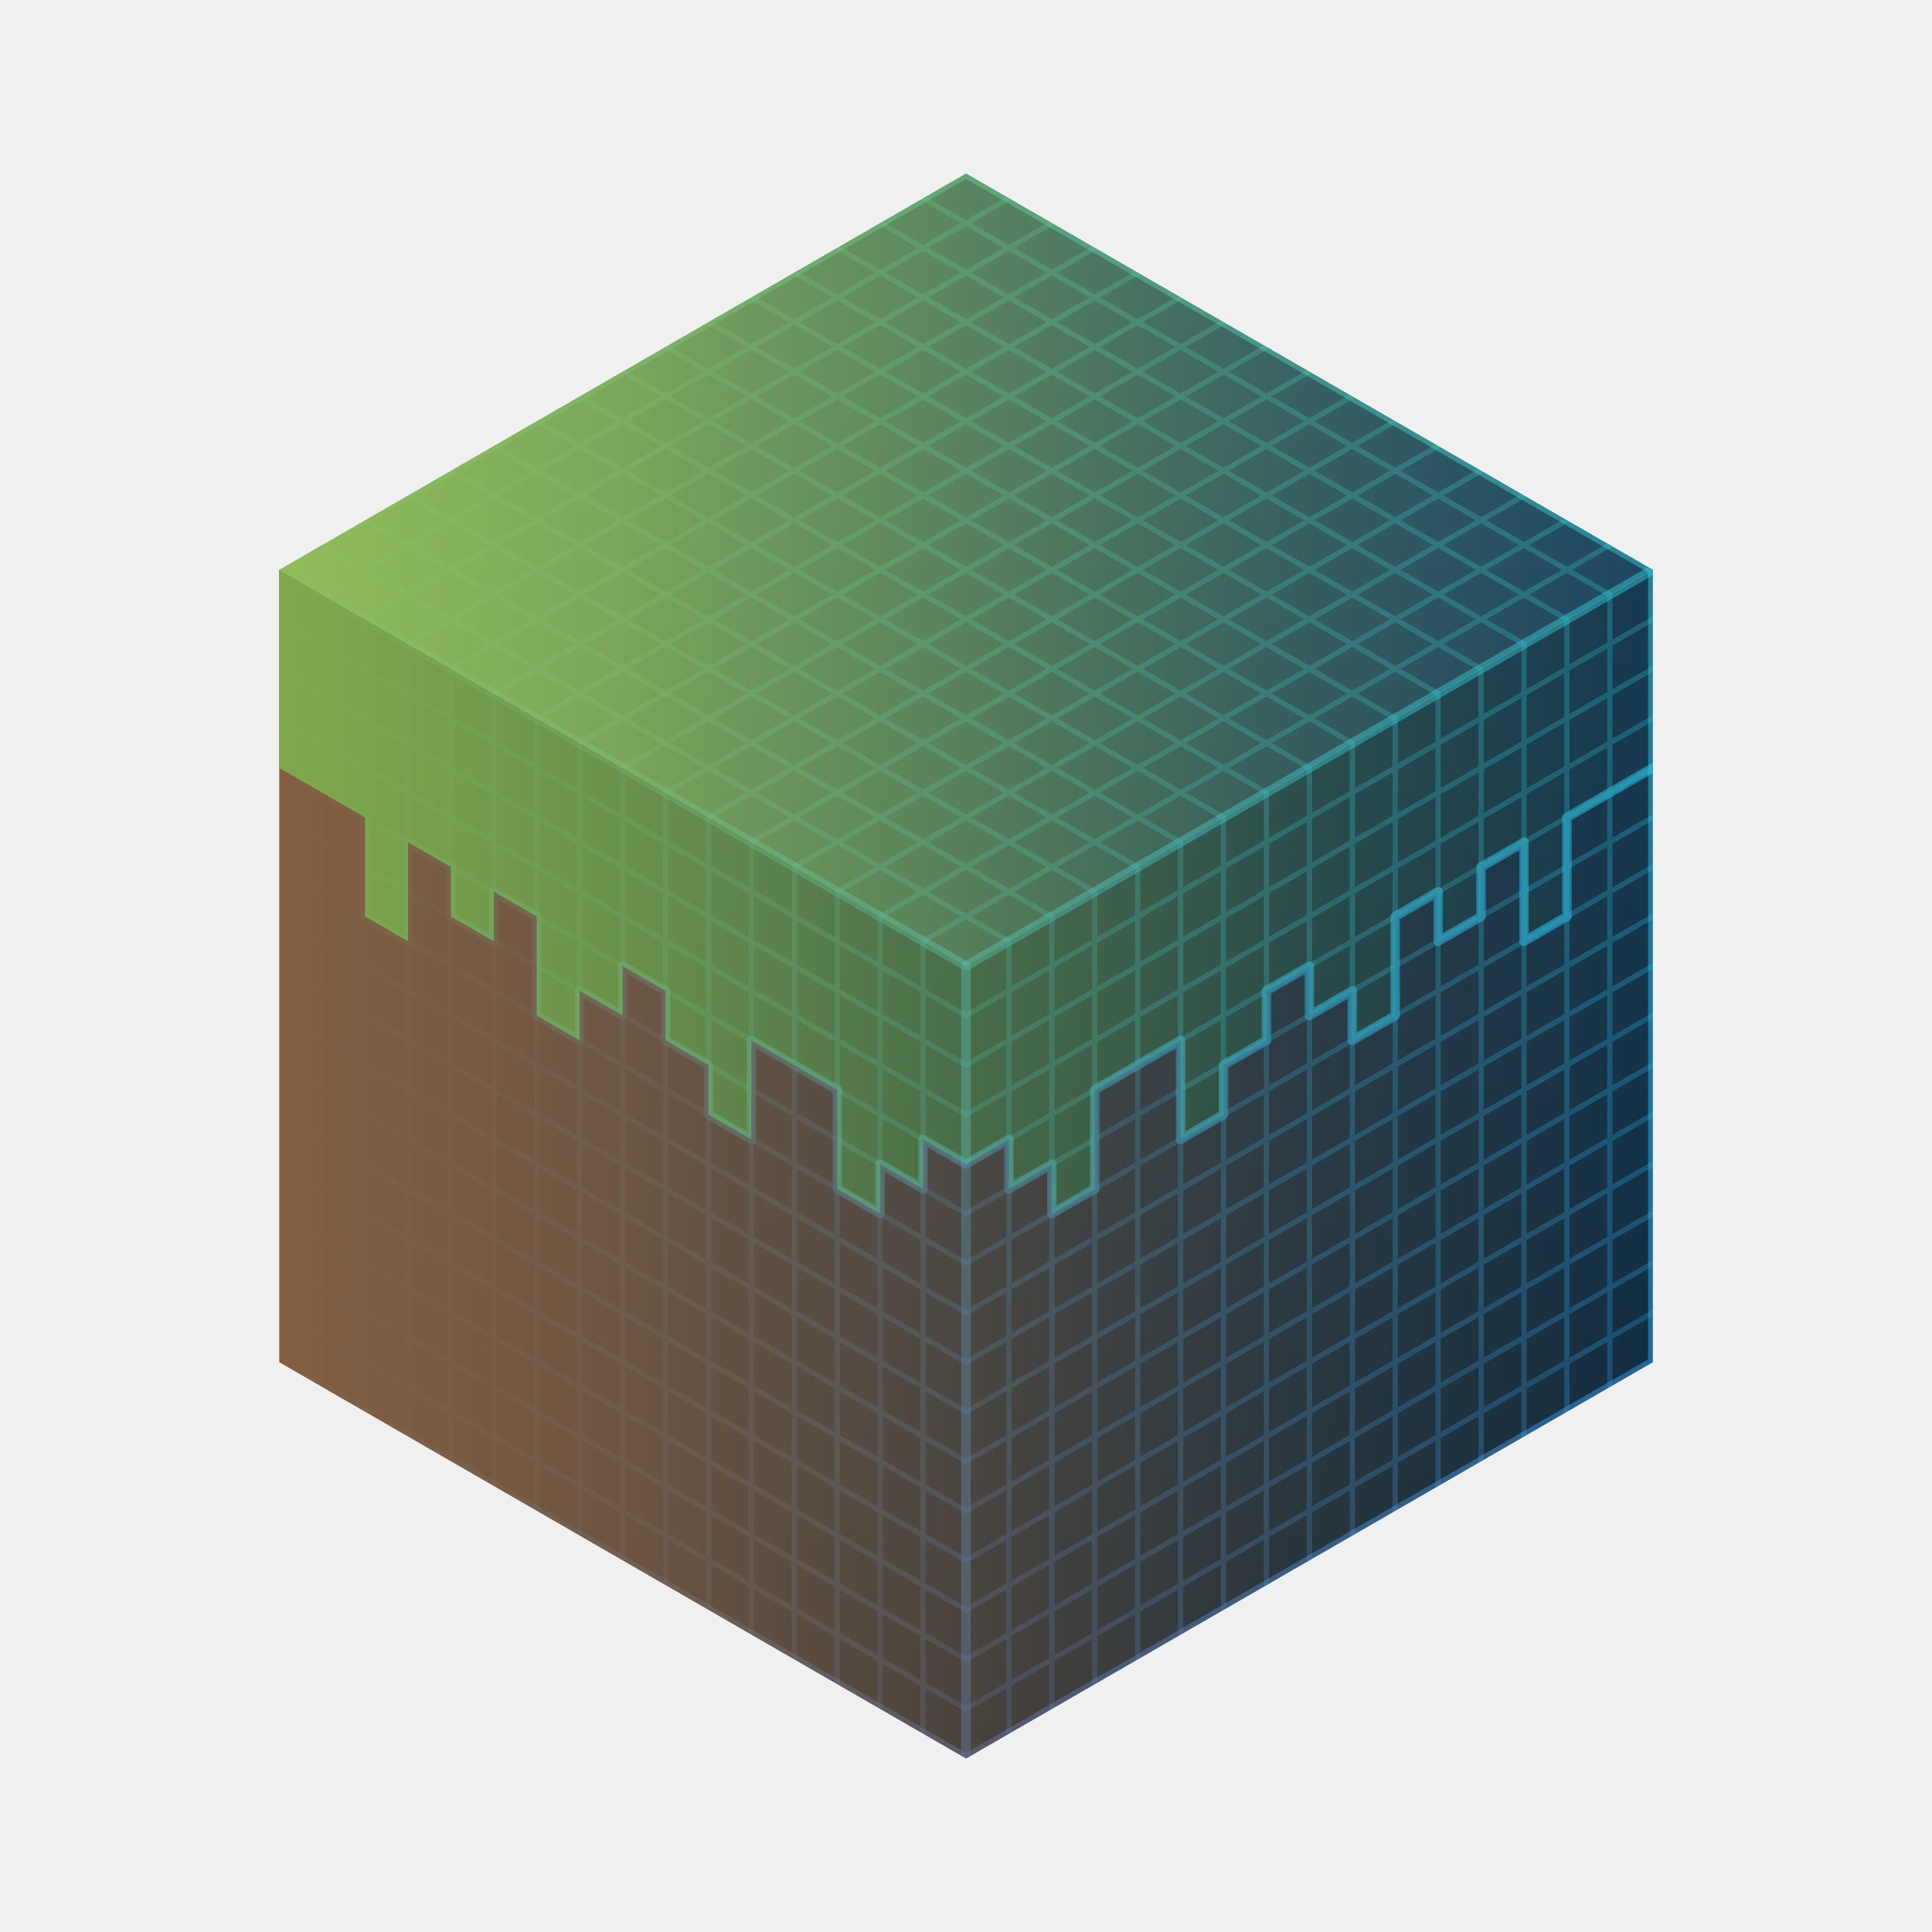
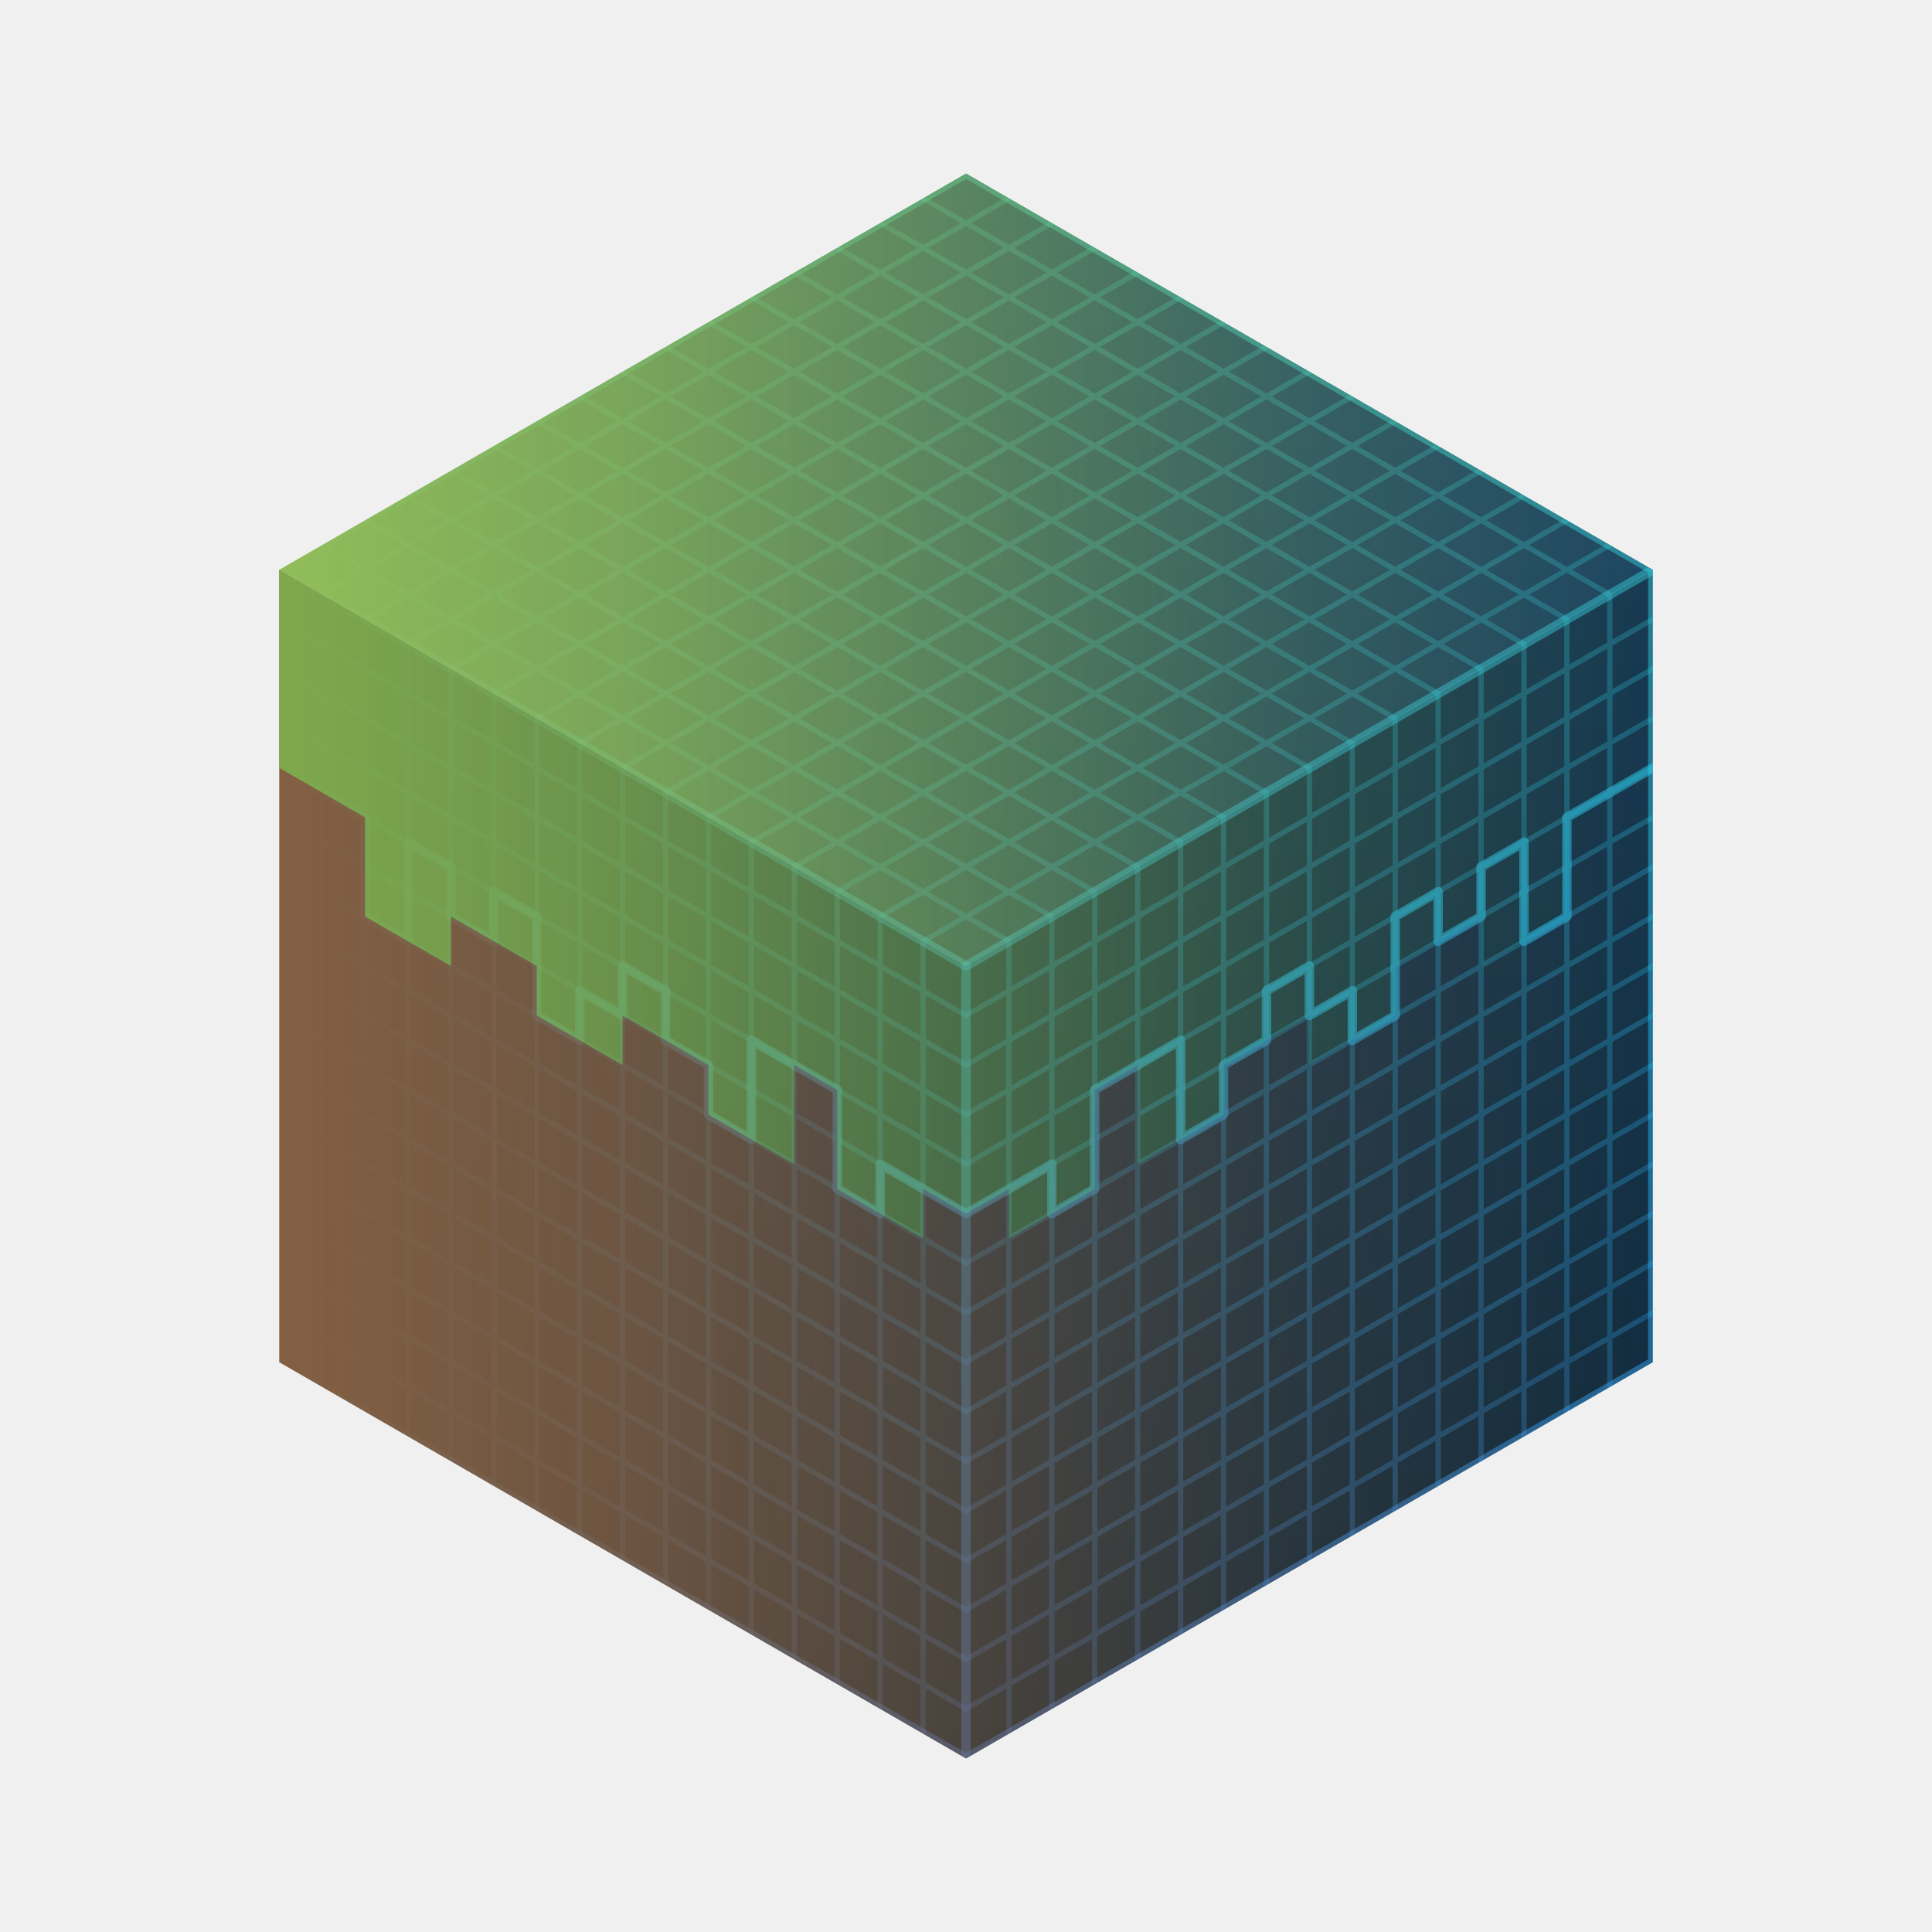
<svg xmlns="http://www.w3.org/2000/svg" viewBox="0 0 512 512" width="512" height="512">
  <defs>
    <pattern id="grain-top" width="16" height="16" patternUnits="userSpaceOnUse" patternTransform="matrix(11.375 6.5625 -11.375 6.5625 256.0 46.0)">
      <path fill="#ffffff" fill-opacity="0.07" d="        M256.000 46.000l11.375 6.562 l-11.375 6.562l-11.375 -6.562z         M278.750 59.125l11.375 6.562 l-11.375 6.562l-11.375 -6.562z         M301.500 72.250l11.375 6.562 l-11.375 6.562l-11.375 -6.562z         M358.375 105.062l11.375 6.562 l-11.375 6.562l-11.375 -6.562z         M381.125 118.188l11.375 6.562 l-11.375 6.562l-11.375 -6.562z         M312.875 91.938l11.375 6.562 l-11.375 6.562l-11.375 -6.562z         M312.875 105.062l11.375 6.562 l-11.375 6.562l-11.375 -6.562z         M324.250 111.625l11.375 6.562 l-11.375 6.562l-11.375 -6.562z         M347.000 124.750l11.375 6.562 l-11.375 6.562l-11.375 -6.562z         M358.375 131.312l11.375 6.562 l-11.375 6.562l-11.375 -6.562z         M403.875 157.562l11.375 6.562 l-11.375 6.562l-11.375 -6.562z         M244.625 78.812l11.375 6.562 l-11.375 6.562l-11.375 -6.562z         M290.125 105.062l11.375 6.562 l-11.375 6.562l-11.375 -6.562z         M347.000 151.000l11.375 6.562 l-11.375 6.562l-11.375 -6.562z         M381.125 170.688l11.375 6.562 l-11.375 6.562l-11.375 -6.562z         M290.125 131.312l11.375 6.562 l-11.375 6.562l-11.375 -6.562z         M233.250 111.625l11.375 6.562 l-11.375 6.562l-11.375 -6.562z         M278.750 137.875l11.375 6.562 l-11.375 6.562l-11.375 -6.562z         M290.125 144.438l11.375 6.562 l-11.375 6.562l-11.375 -6.562z         M324.250 164.125l11.375 6.562 l-11.375 6.562l-11.375 -6.562z         M176.375 91.938l11.375 6.562 l-11.375 6.562l-11.375 -6.562z         M199.125 105.062l11.375 6.562 l-11.375 6.562l-11.375 -6.562z         M267.375 144.438l11.375 6.562 l-11.375 6.562l-11.375 -6.562z         M290.125 157.562l11.375 6.562 l-11.375 6.562l-11.375 -6.562z         M187.750 111.625l11.375 6.562 l-11.375 6.562l-11.375 -6.562z         M199.125 118.188l11.375 6.562 l-11.375 6.562l-11.375 -6.562z         M210.500 124.750l11.375 6.562 l-11.375 6.562l-11.375 -6.562z         M324.250 190.375l11.375 6.562 l-11.375 6.562l-11.375 -6.562z         M312.875 196.938l11.375 6.562 l-11.375 6.562l-11.375 -6.562z         M153.625 118.188l11.375 6.562 l-11.375 6.562l-11.375 -6.562z         M176.375 131.312l11.375 6.562 l-11.375 6.562l-11.375 -6.562z         M210.500 151.000l11.375 6.562 l-11.375 6.562l-11.375 -6.562z         M221.875 157.562l11.375 6.562 l-11.375 6.562l-11.375 -6.562z         M312.875 210.062l11.375 6.562 l-11.375 6.562l-11.375 -6.562z         M210.500 164.125l11.375 6.562 l-11.375 6.562l-11.375 -6.562z         M301.500 216.625l11.375 6.562 l-11.375 6.562l-11.375 -6.562z         M130.875 131.312l11.375 6.562 l-11.375 6.562l-11.375 -6.562z         M153.625 144.438l11.375 6.562 l-11.375 6.562l-11.375 -6.562z         M210.500 177.250l11.375 6.562 l-11.375 6.562l-11.375 -6.562z         M221.875 210.062l11.375 6.562 l-11.375 6.562l-11.375 -6.562z         M85.375 144.438l11.375 6.562 l-11.375 6.562l-11.375 -6.562z         M153.625 183.812l11.375 6.562 l-11.375 6.562l-11.375 -6.562z" />
      <path fill="#000000" fill-opacity="0.05" d="        M324.250 85.375l11.375 6.562 l-11.375 6.562l-11.375 -6.562z         M256.000 59.125l11.375 6.562 l-11.375 6.562l-11.375 -6.562z         M267.375 65.688l11.375 6.562 l-11.375 6.562l-11.375 -6.562z         M335.625 105.062l11.375 6.562 l-11.375 6.562l-11.375 -6.562z         M369.750 124.750l11.375 6.562 l-11.375 6.562l-11.375 -6.562z         M392.500 137.875l11.375 6.562 l-11.375 6.562l-11.375 -6.562z         M244.625 65.688l11.375 6.562 l-11.375 6.562l-11.375 -6.562z         M290.125 91.938l11.375 6.562 l-11.375 6.562l-11.375 -6.562z         M301.500 111.625l11.375 6.562 l-11.375 6.562l-11.375 -6.562z         M210.500 72.250l11.375 6.562 l-11.375 6.562l-11.375 -6.562z         M244.625 91.938l11.375 6.562 l-11.375 6.562l-11.375 -6.562z         M267.375 105.062l11.375 6.562 l-11.375 6.562l-11.375 -6.562z         M312.875 131.312l11.375 6.562 l-11.375 6.562l-11.375 -6.562z         M324.250 137.875l11.375 6.562 l-11.375 6.562l-11.375 -6.562z         M244.625 105.062l11.375 6.562 l-11.375 6.562l-11.375 -6.562z         M335.625 157.562l11.375 6.562 l-11.375 6.562l-11.375 -6.562z         M187.750 85.375l11.375 6.562 l-11.375 6.562l-11.375 -6.562z         M210.500 98.500l11.375 6.562 l-11.375 6.562l-11.375 -6.562z         M221.875 105.062l11.375 6.562 l-11.375 6.562l-11.375 -6.562z         M347.000 177.250l11.375 6.562 l-11.375 6.562l-11.375 -6.562z         M233.250 124.750l11.375 6.562 l-11.375 6.562l-11.375 -6.562z         M312.875 170.688l11.375 6.562 l-11.375 6.562l-11.375 -6.562z         M233.250 137.875l11.375 6.562 l-11.375 6.562l-11.375 -6.562z         M165.000 111.625l11.375 6.562 l-11.375 6.562l-11.375 -6.562z         M176.375 118.188l11.375 6.562 l-11.375 6.562l-11.375 -6.562z         M221.875 144.438l11.375 6.562 l-11.375 6.562l-11.375 -6.562z         M199.125 144.438l11.375 6.562 l-11.375 6.562l-11.375 -6.562z         M244.625 170.688l11.375 6.562 l-11.375 6.562l-11.375 -6.562z         M267.375 183.812l11.375 6.562 l-11.375 6.562l-11.375 -6.562z         M165.000 137.875l11.375 6.562 l-11.375 6.562l-11.375 -6.562z         M233.250 177.250l11.375 6.562 l-11.375 6.562l-11.375 -6.562z         M278.750 203.500l11.375 6.562 l-11.375 6.562l-11.375 -6.562z         M130.875 144.438l11.375 6.562 l-11.375 6.562l-11.375 -6.562z         M153.625 157.562l11.375 6.562 l-11.375 6.562l-11.375 -6.562z         M210.500 190.375l11.375 6.562 l-11.375 6.562l-11.375 -6.562z         M233.250 203.500l11.375 6.562 l-11.375 6.562l-11.375 -6.562z         M96.750 137.875l11.375 6.562 l-11.375 6.562l-11.375 -6.562z         M119.500 151.000l11.375 6.562 l-11.375 6.562l-11.375 -6.562z         M142.250 164.125l11.375 6.562 l-11.375 6.562l-11.375 -6.562z         M119.500 164.125l11.375 6.562 l-11.375 6.562l-11.375 -6.562z         M233.250 229.750l11.375 6.562 l-11.375 6.562l-11.375 -6.562z         M256.000 242.875l11.375 6.562 l-11.375 6.562l-11.375 -6.562z" />
    </pattern>
    <pattern id="grain-side-left" width="16" height="16" patternUnits="userSpaceOnUse" patternTransform="matrix(11.375 6.5625 0 13.125 74.0 151.0)">
      <path fill="#ffffff" fill-opacity="0.07" d="        M233.250 308.500l11.375 6.562 l0.000 13.125l-11.375 -6.562z         M119.500 256.000l11.375 6.562 l0.000 13.125l-11.375 -6.562z         M233.250 334.750l11.375 6.562 l0.000 13.125l-11.375 -6.562z         M96.750 269.125l11.375 6.562 l0.000 13.125l-11.375 -6.562z         M142.250 295.375l11.375 6.562 l0.000 13.125l-11.375 -6.562z         M221.875 354.438l11.375 6.562 l0.000 13.125l-11.375 -6.562z         M85.375 288.812l11.375 6.562 l0.000 13.125l-11.375 -6.562z         M199.125 367.562l11.375 6.562 l0.000 13.125l-11.375 -6.562z         M85.375 315.062l11.375 6.562 l0.000 13.125l-11.375 -6.562z         M108.125 328.188l11.375 6.562 l0.000 13.125l-11.375 -6.562z         M85.375 328.188l11.375 6.562 l0.000 13.125l-11.375 -6.562z         M130.875 354.438l11.375 6.562 l0.000 13.125l-11.375 -6.562z         M233.250 413.500l11.375 6.562 l0.000 13.125l-11.375 -6.562z         M176.375 393.812l11.375 6.562 l0.000 13.125l-11.375 -6.562z         M233.250 426.625l11.375 6.562 l0.000 13.125l-11.375 -6.562z         M153.625 393.812l11.375 6.562 l0.000 13.125l-11.375 -6.562z         M233.250 439.750l11.375 6.562 l0.000 13.125l-11.375 -6.562z" />
      <path fill="#000000" fill-opacity="0.05" d="        M210.500 282.250l11.375 6.562 l0.000 13.125l-11.375 -6.562z         M165.000 269.125l11.375 6.562 l0.000 13.125l-11.375 -6.562z         M244.625 315.062l11.375 6.562 l0.000 13.125l-11.375 -6.562z         M153.625 275.688l11.375 6.562 l0.000 13.125l-11.375 -6.562z         M233.250 321.625l11.375 6.562 l0.000 13.125l-11.375 -6.562z         M96.750 256.000l11.375 6.562 l0.000 13.125l-11.375 -6.562z         M142.250 282.250l11.375 6.562 l0.000 13.125l-11.375 -6.562z         M165.000 295.375l11.375 6.562 l0.000 13.125l-11.375 -6.562z         M199.125 315.062l11.375 6.562 l0.000 13.125l-11.375 -6.562z         M85.375 262.562l11.375 6.562 l0.000 13.125l-11.375 -6.562z         M108.125 288.812l11.375 6.562 l0.000 13.125l-11.375 -6.562z         M165.000 321.625l11.375 6.562 l0.000 13.125l-11.375 -6.562z         M165.000 334.750l11.375 6.562 l0.000 13.125l-11.375 -6.562z         M187.750 347.875l11.375 6.562 l0.000 13.125l-11.375 -6.562z         M244.625 380.688l11.375 6.562 l0.000 13.125l-11.375 -6.562z         M187.750 361.000l11.375 6.562 l0.000 13.125l-11.375 -6.562z         M244.625 393.812l11.375 6.562 l0.000 13.125l-11.375 -6.562z         M119.500 334.750l11.375 6.562 l0.000 13.125l-11.375 -6.562z         M244.625 406.938l11.375 6.562 l0.000 13.125l-11.375 -6.562z         M96.750 334.750l11.375 6.562 l0.000 13.125l-11.375 -6.562z         M142.250 361.000l11.375 6.562 l0.000 13.125l-11.375 -6.562z         M153.625 367.562l11.375 6.562 l0.000 13.125l-11.375 -6.562z         M108.125 354.438l11.375 6.562 l0.000 13.125l-11.375 -6.562z         M130.875 367.562l11.375 6.562 l0.000 13.125l-11.375 -6.562z         M96.750 361.000l11.375 6.562 l0.000 13.125l-11.375 -6.562z         M119.500 374.125l11.375 6.562 l0.000 13.125l-11.375 -6.562z         M130.875 380.688l11.375 6.562 l0.000 13.125l-11.375 -6.562z         M244.625 446.312l11.375 6.562 l0.000 13.125l-11.375 -6.562z" />
    </pattern>
    <pattern id="grain-side-right" width="16" height="16" patternUnits="userSpaceOnUse" patternTransform="matrix(-11.375 6.5625 -11.375 19.6875 438.0 151.0)">
      <path fill="#ffffff" fill-opacity="0.07" d="        M221.875 341.312l-11.375 6.562 l-11.375 19.688l11.375 -6.562z         M324.250 295.375l-11.375 6.562 l-11.375 19.688l11.375 -6.562z         M199.125 380.688l-11.375 6.562 l-11.375 19.688l11.375 -6.562z         M324.250 321.625l-11.375 6.562 l-11.375 19.688l11.375 -6.562z         M278.750 347.875l-11.375 6.562 l-11.375 19.688l11.375 -6.562z         M187.750 413.500l-11.375 6.562 l-11.375 19.688l11.375 -6.562z         M312.875 354.438l-11.375 6.562 l-11.375 19.688l11.375 -6.562z         M187.750 439.750l-11.375 6.562 l-11.375 19.688l11.375 -6.562z         M290.125 393.812l-11.375 6.562 l-11.375 19.688l11.375 -6.562z         M267.375 406.938l-11.375 6.562 l-11.375 19.688l11.375 -6.562z         M278.750 413.500l-11.375 6.562 l-11.375 19.688l11.375 -6.562z         M233.250 439.750l-11.375 6.562 l-11.375 19.688l11.375 -6.562z         M130.875 498.812l-11.375 6.562 l-11.375 19.688l11.375 -6.562z         M176.375 485.688l-11.375 6.562 l-11.375 19.688l11.375 -6.562z         M119.500 518.500l-11.375 6.562 l-11.375 19.688l11.375 -6.562z         M187.750 492.250l-11.375 6.562 l-11.375 19.688l11.375 -6.562z         M108.125 538.188l-11.375 6.562 l-11.375 19.688l11.375 -6.562z" />
    </pattern>
    <linearGradient id="tech-top" gradientUnits="userSpaceOnUse" x1="0" y1="46" x2="0" y2="256">
      <stop offset="0" stop-color="#224c6a" />
      <stop offset="1" stop-color="#193f59" />
    </linearGradient>
    <linearGradient id="tech-face" gradientUnits="userSpaceOnUse" x1="0" y1="151" x2="0" y2="466">
      <stop offset="0" stop-color="#173a52" />
      <stop offset="1" stop-color="#0f2737" />
    </linearGradient>
    <linearGradient id="wire-grad" gradientUnits="userSpaceOnUse" x1="0" y1="46" x2="0" y2="466">
      <stop offset="0" stop-color="#3ee0c6" />
      <stop offset="0.55" stop-color="#24c4ff" />
      <stop offset="1" stop-color="#4f8cff" />
    </linearGradient>
    <clipPath id="right-clip">
      <path d="M256,46 L438,151 L438,361 L256,466 Z" />
    </clipPath>
    <linearGradient id="bleed-to-right" gradientUnits="userSpaceOnUse" x1="256" y1="0" x2="438" y2="0">
      <stop offset="0" stop-color="#ffffff" stop-opacity="0.5" />
      <stop offset="0.5" stop-color="#ffffff" stop-opacity="0.2" />
      <stop offset="1" stop-color="#ffffff" stop-opacity="0" />
    </linearGradient>
    <linearGradient id="bleed-to-left" gradientUnits="userSpaceOnUse" x1="256" y1="0" x2="74" y2="0">
      <stop offset="0" stop-color="#ffffff" stop-opacity="0.5" />
      <stop offset="0.5" stop-color="#ffffff" stop-opacity="0.2" />
      <stop offset="1" stop-color="#ffffff" stop-opacity="0" />
    </linearGradient>
    <mask id="mask-bleed-to-right" maskUnits="userSpaceOnUse" x="0" y="0" width="512" height="512">
      <rect x="0" y="0" width="512" height="512" fill="url(#bleed-to-right)" />
    </mask>
    <mask id="mask-bleed-to-left" maskUnits="userSpaceOnUse" x="0" y="0" width="512" height="512">
      <rect x="0" y="0" width="512" height="512" fill="url(#bleed-to-left)" />
    </mask>
  </defs>
  <polygon points="74,151 256,256 256,466 74,361" fill="#835f42" />
-   <polygon points="74.00,151.00 256.00,256.00 256.00,308.50 244.62,301.94 244.62,315.06 233.25,308.50 233.25,321.62 221.88,315.06 221.88,288.81 210.50,282.25 199.12,275.69 199.12,301.94 187.75,295.38 187.75,282.25 176.38,275.69 176.38,262.56 165.00,256.00 165.00,269.12 153.62,262.56 153.62,275.69 142.25,269.12 142.25,242.88 130.88,236.31 130.88,249.44 119.50,242.88 119.50,229.75 108.12,223.19 108.12,249.44 96.75,242.88 96.75,216.62 85.38,210.06 74.00,203.50" fill="#7fa84c" />
+   <polygon points="74.00,151.00 256.00,256.00 256.00,321.62 244.62,315.06 244.62,328.19 233.25,321.62 221.88,315.06 221.88,288.81 210.50,282.25 210.50,308.50 199.12,301.94 187.75,295.38 187.75,282.25 176.38,275.69 165.00,269.12 165.00,282.25 153.62,275.69 142.25,269.12 142.25,256.00 130.88,249.44 119.50,242.88 119.50,256.00 108.12,249.44 96.75,242.88 96.75,216.62 85.38,210.06 74.00,203.50" fill="#7fa84c" />
  <polygon points="74,151 256,256 256,466 74,361" fill="url(#grain-side-left)" />
  <polygon points="256,46 256,256 74,151" fill="#91bd59" />
  <polygon points="256,46 256,256 74,151" fill="url(#grain-top)" />
  <g clip-path="url(#right-clip)">
    <polygon points="256,46 438,151 256,256" fill="url(#tech-top)" />
    <polygon points="438,151 256,256 256,466 438,361" fill="url(#tech-face)" />
    <g fill="none" stroke="url(#wire-grad)" stroke-linecap="round" stroke-linejoin="round">
      <g opacity="0.26" stroke-width="1.4">
        <path d="M426.62,157.56 L426.62,367.56 M438,164.12 L256,269.12 M256,59.12 L426.62,157.56 M267.38,52.56 L256,59.12 M415.25,164.12 L415.25,374.12 M438,177.25 L256,282.25 M256,72.25 L415.25,164.12 M278.75,59.12 L256,72.25 M403.88,170.69 L403.88,380.69 M438,190.38 L256,295.38 M256,85.38 L403.88,170.69 M290.12,65.69 L256,85.38 M392.5,177.25 L392.5,387.25 M438,203.5 L256,308.5 M256,98.5 L392.5,177.25 M301.5,72.25 L256,98.5 M381.12,183.81 L381.12,393.81 M438,216.62 L256,321.62 M256,111.62 L381.12,183.81 M312.88,78.81 L256,111.62 M369.75,190.38 L369.75,400.38 M438,229.75 L256,334.75 M256,124.75 L369.75,190.38 M324.25,85.38 L256,124.75 M358.38,196.94 L358.38,406.94 M438,242.88 L256,347.88 M256,137.88 L358.38,196.94 M335.62,91.94 L256,137.88 M347,203.5 L347,413.5 M438,256 L256,361 M256,151 L347,203.5 M347,98.5 L256,151 M335.62,210.06 L335.62,420.06 M438,269.12 L256,374.12 M256,164.12 L335.62,210.06 M358.38,105.06 L256,164.12 M324.25,216.62 L324.25,426.62 M438,282.25 L256,387.25 M256,177.25 L324.25,216.62 M369.75,111.62 L256,177.25 M312.88,223.19 L312.88,433.19 M438,295.38 L256,400.38 M256,190.38 L312.88,223.19 M381.12,118.19 L256,190.38 M301.5,229.75 L301.5,439.75 M438,308.5 L256,413.5 M256,203.5 L301.5,229.75 M392.5,124.75 L256,203.5 M290.12,236.31 L290.12,446.31 M438,321.62 L256,426.62 M256,216.62 L290.12,236.31 M403.88,131.31 L256,216.62 M278.75,242.88 L278.75,452.88 M438,334.75 L256,439.75 M256,229.75 L278.75,242.88 M415.25,137.88 L256,229.75 M267.38,249.44 L267.38,459.44 M438,347.88 L256,452.88 M256,242.88 L267.38,249.44 M426.62,144.44 L256,242.88" />
      </g>
-       <path d="M256,308.5 L267.38,301.94 L267.38,315.06 L278.75,308.5 L278.75,321.62 L290.12,315.06 L290.12,288.81 L301.5,282.25 L312.88,275.69 L312.88,301.94 L324.25,295.38 L324.25,282.25 L335.62,275.69 L335.62,262.56 L347,256 L347,269.12 L358.38,262.56 L358.38,275.69 L369.75,269.12 L369.75,242.88 L381.12,236.31 L381.12,249.44 L392.5,242.88 L392.5,229.75 L403.88,223.19 L403.88,249.44 L415.25,242.88 L415.25,216.62 L426.62,210.06 L438,203.5" stroke-width="2.5" opacity="0.5" />
+       <path d="M256,321.62 L267.38,315.06 L278.75,308.5 L278.75,321.62 L290.12,315.06 L290.12,288.81 L301.5,282.25 L312.88,275.69 L312.88,301.94 L324.25,295.38 L324.25,282.25 L335.62,275.69 L335.62,262.56 L347,256 L347,269.12 L358.38,262.56 L358.38,275.69 L369.75,269.12 L369.75,242.88 L381.12,236.31 L381.12,249.44 L392.5,242.88 L392.5,229.75 L403.88,223.19 L403.88,249.44 L415.25,242.88 L415.25,216.62 L426.62,210.06 L438,203.5" stroke-width="2.5" opacity="0.5" />
      <path d="M256,46 L438,151 L438,361 L256,466" stroke-width="2.5" opacity="0.45" />
      <path d="M256,256 L256,466" stroke-width="2.5" opacity="0.45" />
      <path d="M438,151 L256,256" stroke-width="2.5" opacity="0.45" />
    </g>
  </g>
  <g mask="url(#mask-bleed-to-left)">
    <g transform="matrix(-1 0 0 1 512 0)">
      <g clip-path="url(#right-clip)">
        <polygon points="256,46 438,151 256,256" fill="url(#tech-top)" />
        <polygon points="438,151 256,256 256,466 438,361" fill="url(#tech-face)" />
        <g fill="none" stroke="url(#wire-grad)" stroke-linecap="round" stroke-linejoin="round">
          <g opacity="0.26" stroke-width="1.4">
            <path d="M426.62,157.56 L426.62,367.56 M438,164.12 L256,269.12 M256,59.12 L426.62,157.56 M267.38,52.56 L256,59.12 M415.25,164.12 L415.25,374.12 M438,177.25 L256,282.25 M256,72.25 L415.25,164.12 M278.75,59.12 L256,72.25 M403.88,170.69 L403.88,380.69 M438,190.38 L256,295.38 M256,85.38 L403.88,170.69 M290.12,65.69 L256,85.38 M392.5,177.25 L392.5,387.25 M438,203.5 L256,308.5 M256,98.5 L392.5,177.25 M301.5,72.25 L256,98.5 M381.12,183.81 L381.12,393.81 M438,216.62 L256,321.62 M256,111.62 L381.12,183.81 M312.88,78.81 L256,111.62 M369.75,190.38 L369.75,400.38 M438,229.75 L256,334.75 M256,124.75 L369.75,190.38 M324.25,85.38 L256,124.75 M358.38,196.94 L358.38,406.94 M438,242.88 L256,347.88 M256,137.88 L358.38,196.94 M335.62,91.94 L256,137.88 M347,203.5 L347,413.5 M438,256 L256,361 M256,151 L347,203.5 M347,98.5 L256,151 M335.62,210.06 L335.62,420.06 M438,269.12 L256,374.12 M256,164.12 L335.62,210.06 M358.38,105.06 L256,164.12 M324.25,216.62 L324.25,426.62 M438,282.25 L256,387.25 M256,177.25 L324.25,216.62 M369.75,111.62 L256,177.25 M312.88,223.19 L312.88,433.19 M438,295.38 L256,400.38 M256,190.38 L312.88,223.19 M381.12,118.19 L256,190.38 M301.5,229.75 L301.5,439.75 M438,308.5 L256,413.5 M256,203.5 L301.5,229.75 M392.5,124.75 L256,203.5 M290.12,236.31 L290.12,446.31 M438,321.62 L256,426.62 M256,216.62 L290.12,236.31 M403.88,131.31 L256,216.62 M278.75,242.88 L278.75,452.88 M438,334.75 L256,439.75 M256,229.75 L278.75,242.88 M415.25,137.88 L256,229.75 M267.38,249.44 L267.38,459.44 M438,347.88 L256,452.88 M256,242.88 L267.38,249.44 M426.62,144.44 L256,242.88" />
          </g>
-           <path d="M256,308.5 L267.38,301.94 L267.38,315.06 L278.75,308.5 L278.75,321.62 L290.12,315.06 L290.12,288.81 L301.5,282.25 L312.88,275.69 L312.88,301.94 L324.25,295.38 L324.25,282.25 L335.62,275.69 L335.62,262.56 L347,256 L347,269.12 L358.38,262.56 L358.38,275.69 L369.75,269.12 L369.75,242.88 L381.12,236.31 L381.12,249.44 L392.5,242.88 L392.5,229.75 L403.88,223.19 L403.88,249.44 L415.25,242.88 L415.25,216.62 L426.62,210.06 L438,203.5" stroke-width="2.5" opacity="0.5" />
+           <path d="M256,321.62 L267.38,315.06 L278.75,308.5 L278.75,321.62 L290.12,315.06 L290.12,288.81 L301.5,282.25 L312.88,275.69 L312.88,301.94 L324.25,295.38 L324.25,282.25 L335.62,275.69 L335.62,262.56 L347,256 L347,269.12 L358.38,262.56 L358.38,275.69 L369.75,269.12 L369.75,242.88 L381.12,236.31 L381.12,249.44 L392.5,242.88 L392.5,229.75 L403.88,223.19 L403.88,249.44 L415.25,242.88 L415.25,216.62 L426.62,210.06 L438,203.5" stroke-width="2.5" opacity="0.5" />
          <path d="M256,46 L438,151 L438,361 L256,466" stroke-width="2.5" opacity="0.45" />
          <path d="M256,256 L256,466" stroke-width="2.5" opacity="0.45" />
          <path d="M438,151 L256,256" stroke-width="2.5" opacity="0.45" />
        </g>
      </g>
    </g>
  </g>
  <g mask="url(#mask-bleed-to-right)">
    <g transform="matrix(-1 0 0 1 512 0)">
      <polygon points="74,151 256,256 256,466 74,361" fill="#835f42" />
-       <polygon points="74.00,151.00 256.00,256.00 256.00,308.50 244.62,301.94 244.62,315.06 233.25,308.50 233.25,321.62 221.88,315.06 221.88,288.81 210.50,282.25 199.12,275.69 199.12,301.94 187.75,295.38 187.75,282.25 176.38,275.69 176.38,262.56 165.00,256.00 165.00,269.12 153.62,262.56 153.62,275.69 142.25,269.12 142.25,242.88 130.88,236.31 130.88,249.44 119.50,242.88 119.50,229.75 108.12,223.19 108.12,249.44 96.75,242.88 96.75,216.62 85.38,210.06 74.00,203.50" fill="#7fa84c" />
+       <polygon points="74.00,151.00 256.00,256.00 256.00,321.62 244.62,315.06 244.62,328.19 233.25,321.62 221.88,315.06 221.88,288.81 210.50,282.25 210.50,308.50 199.12,301.94 187.75,295.38 187.75,282.25 176.38,275.69 165.00,269.12 165.00,282.25 153.62,275.69 142.25,269.12 142.25,256.00 130.88,249.44 119.50,242.88 119.50,256.00 108.12,249.44 96.75,242.88 96.75,216.62 85.38,210.06 74.00,203.50" fill="#7fa84c" />
      <polygon points="74,151 256,256 256,466 74,361" fill="url(#grain-side-left)" />
      <polygon points="256,46 256,256 74,151" fill="#91bd59" />
      <polygon points="256,46 256,256 74,151" fill="url(#grain-top)" />
    </g>
  </g>
</svg>
